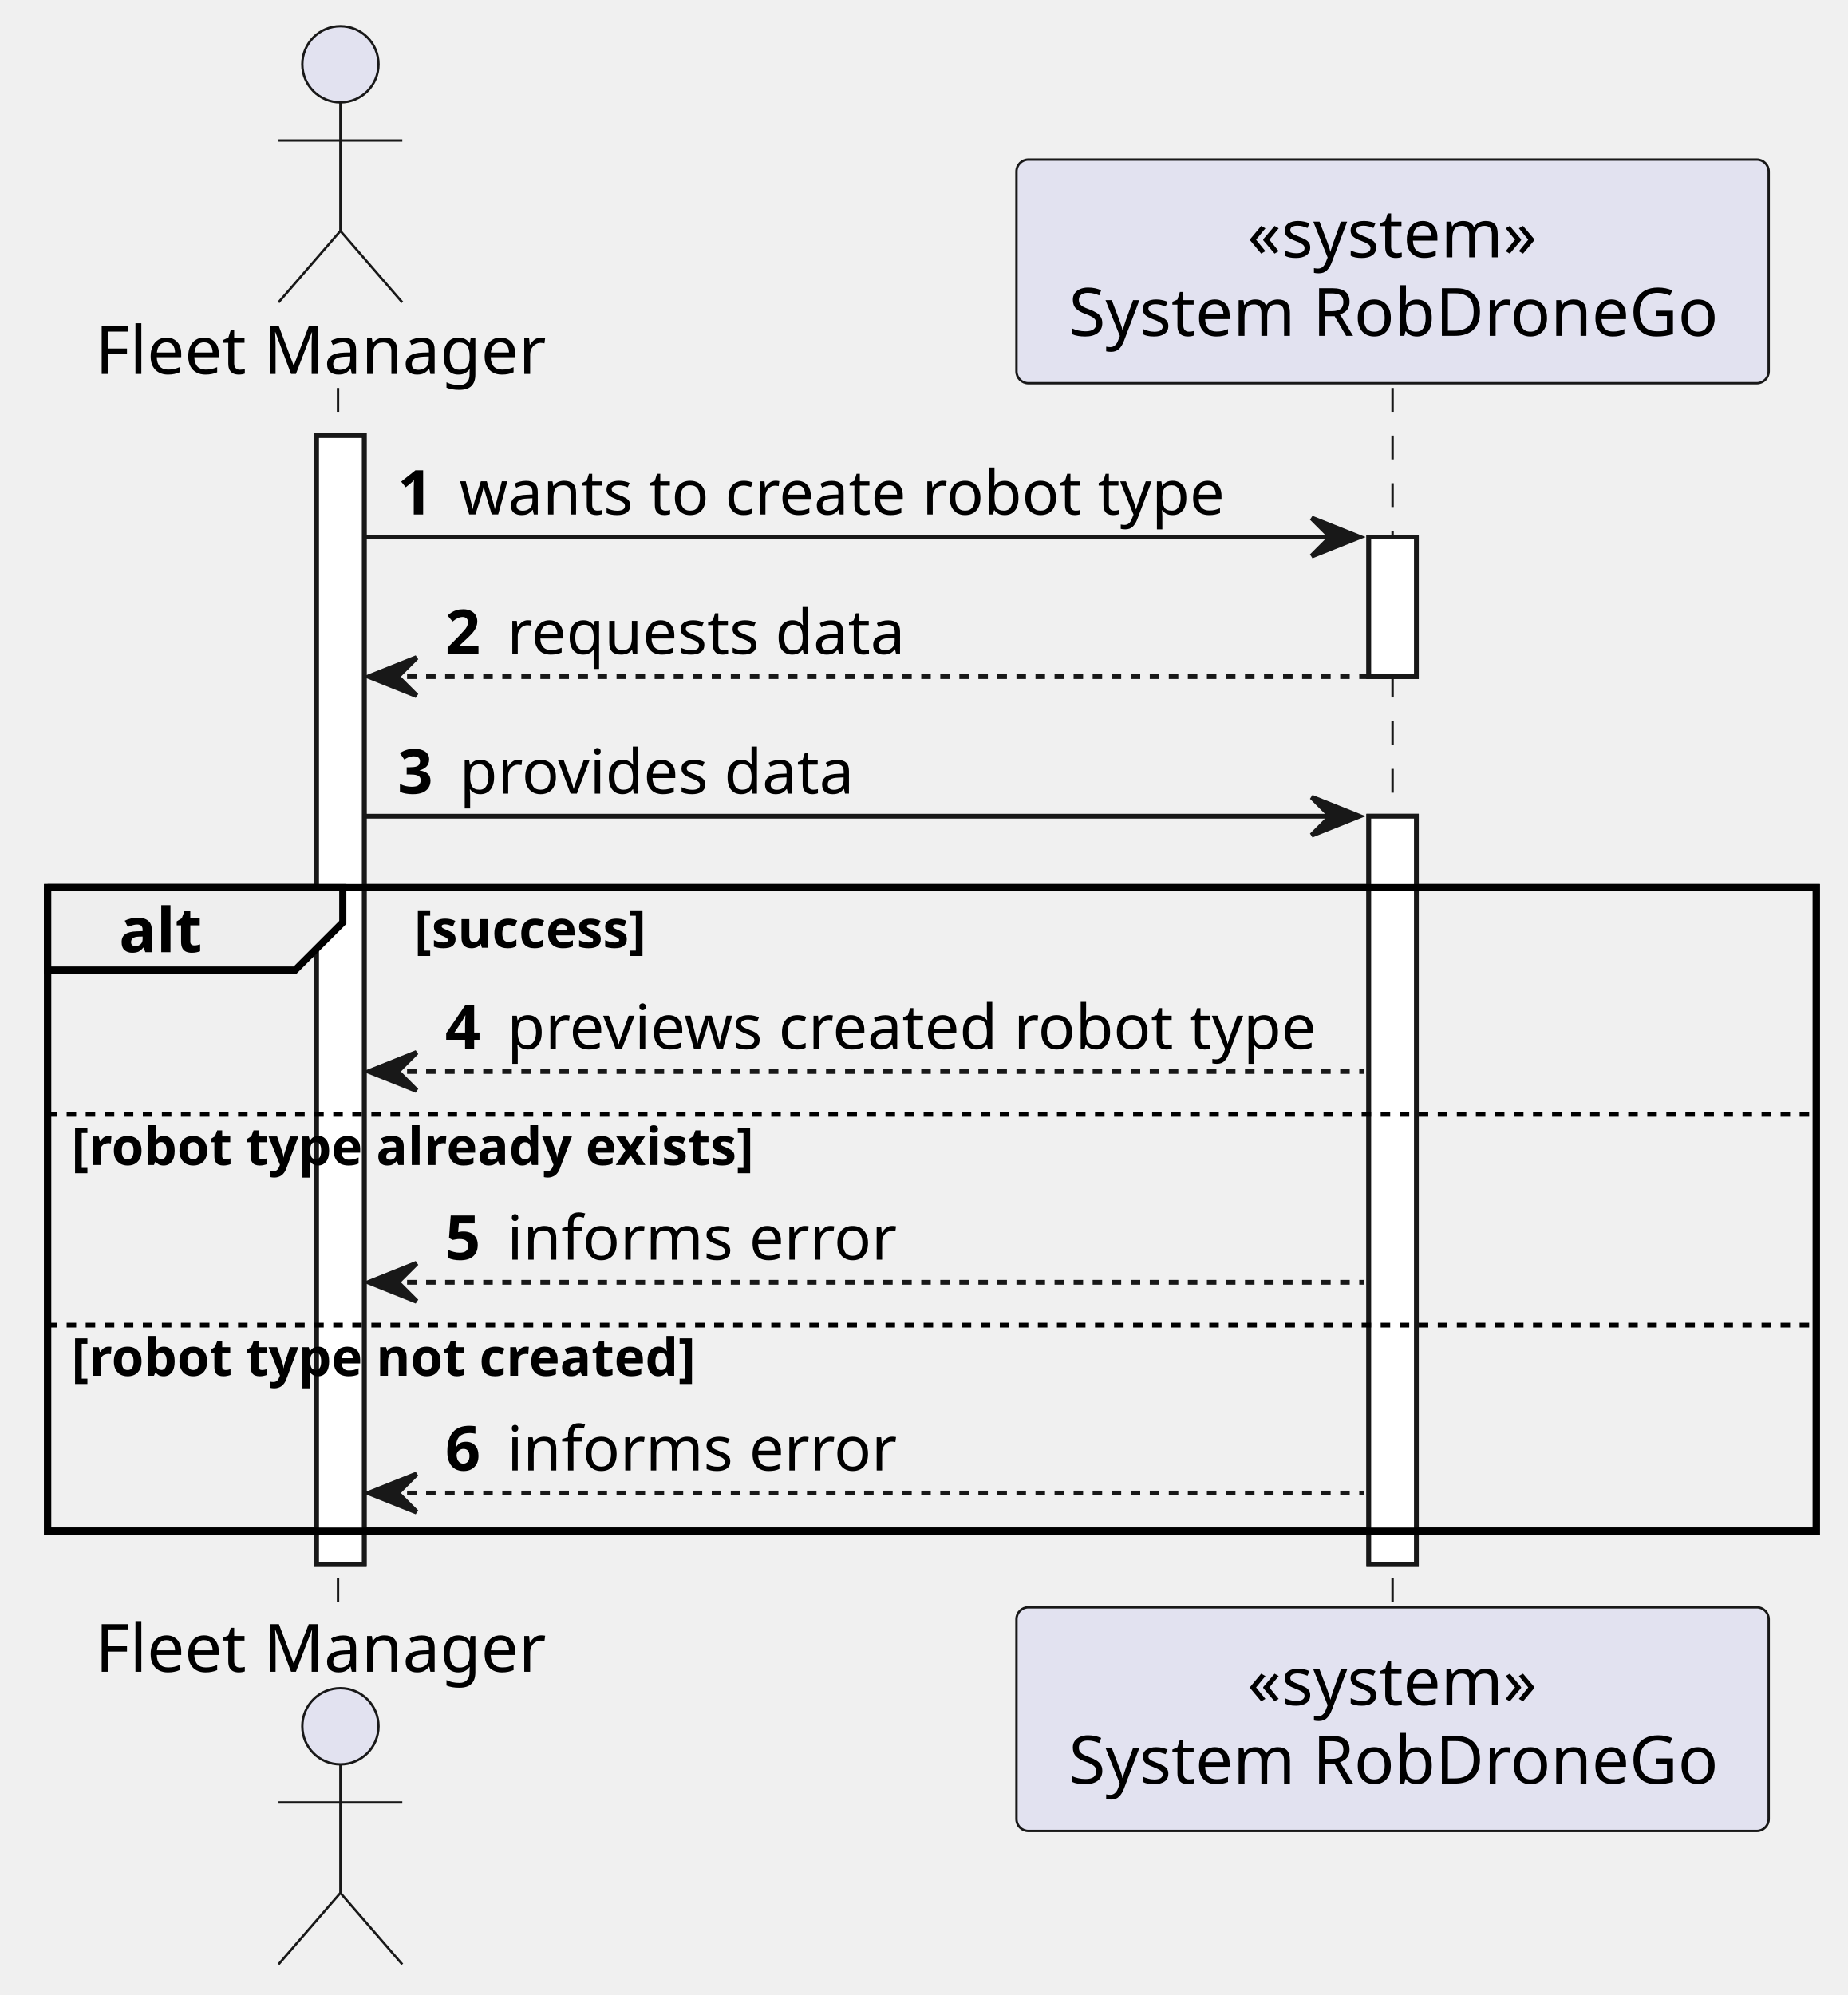
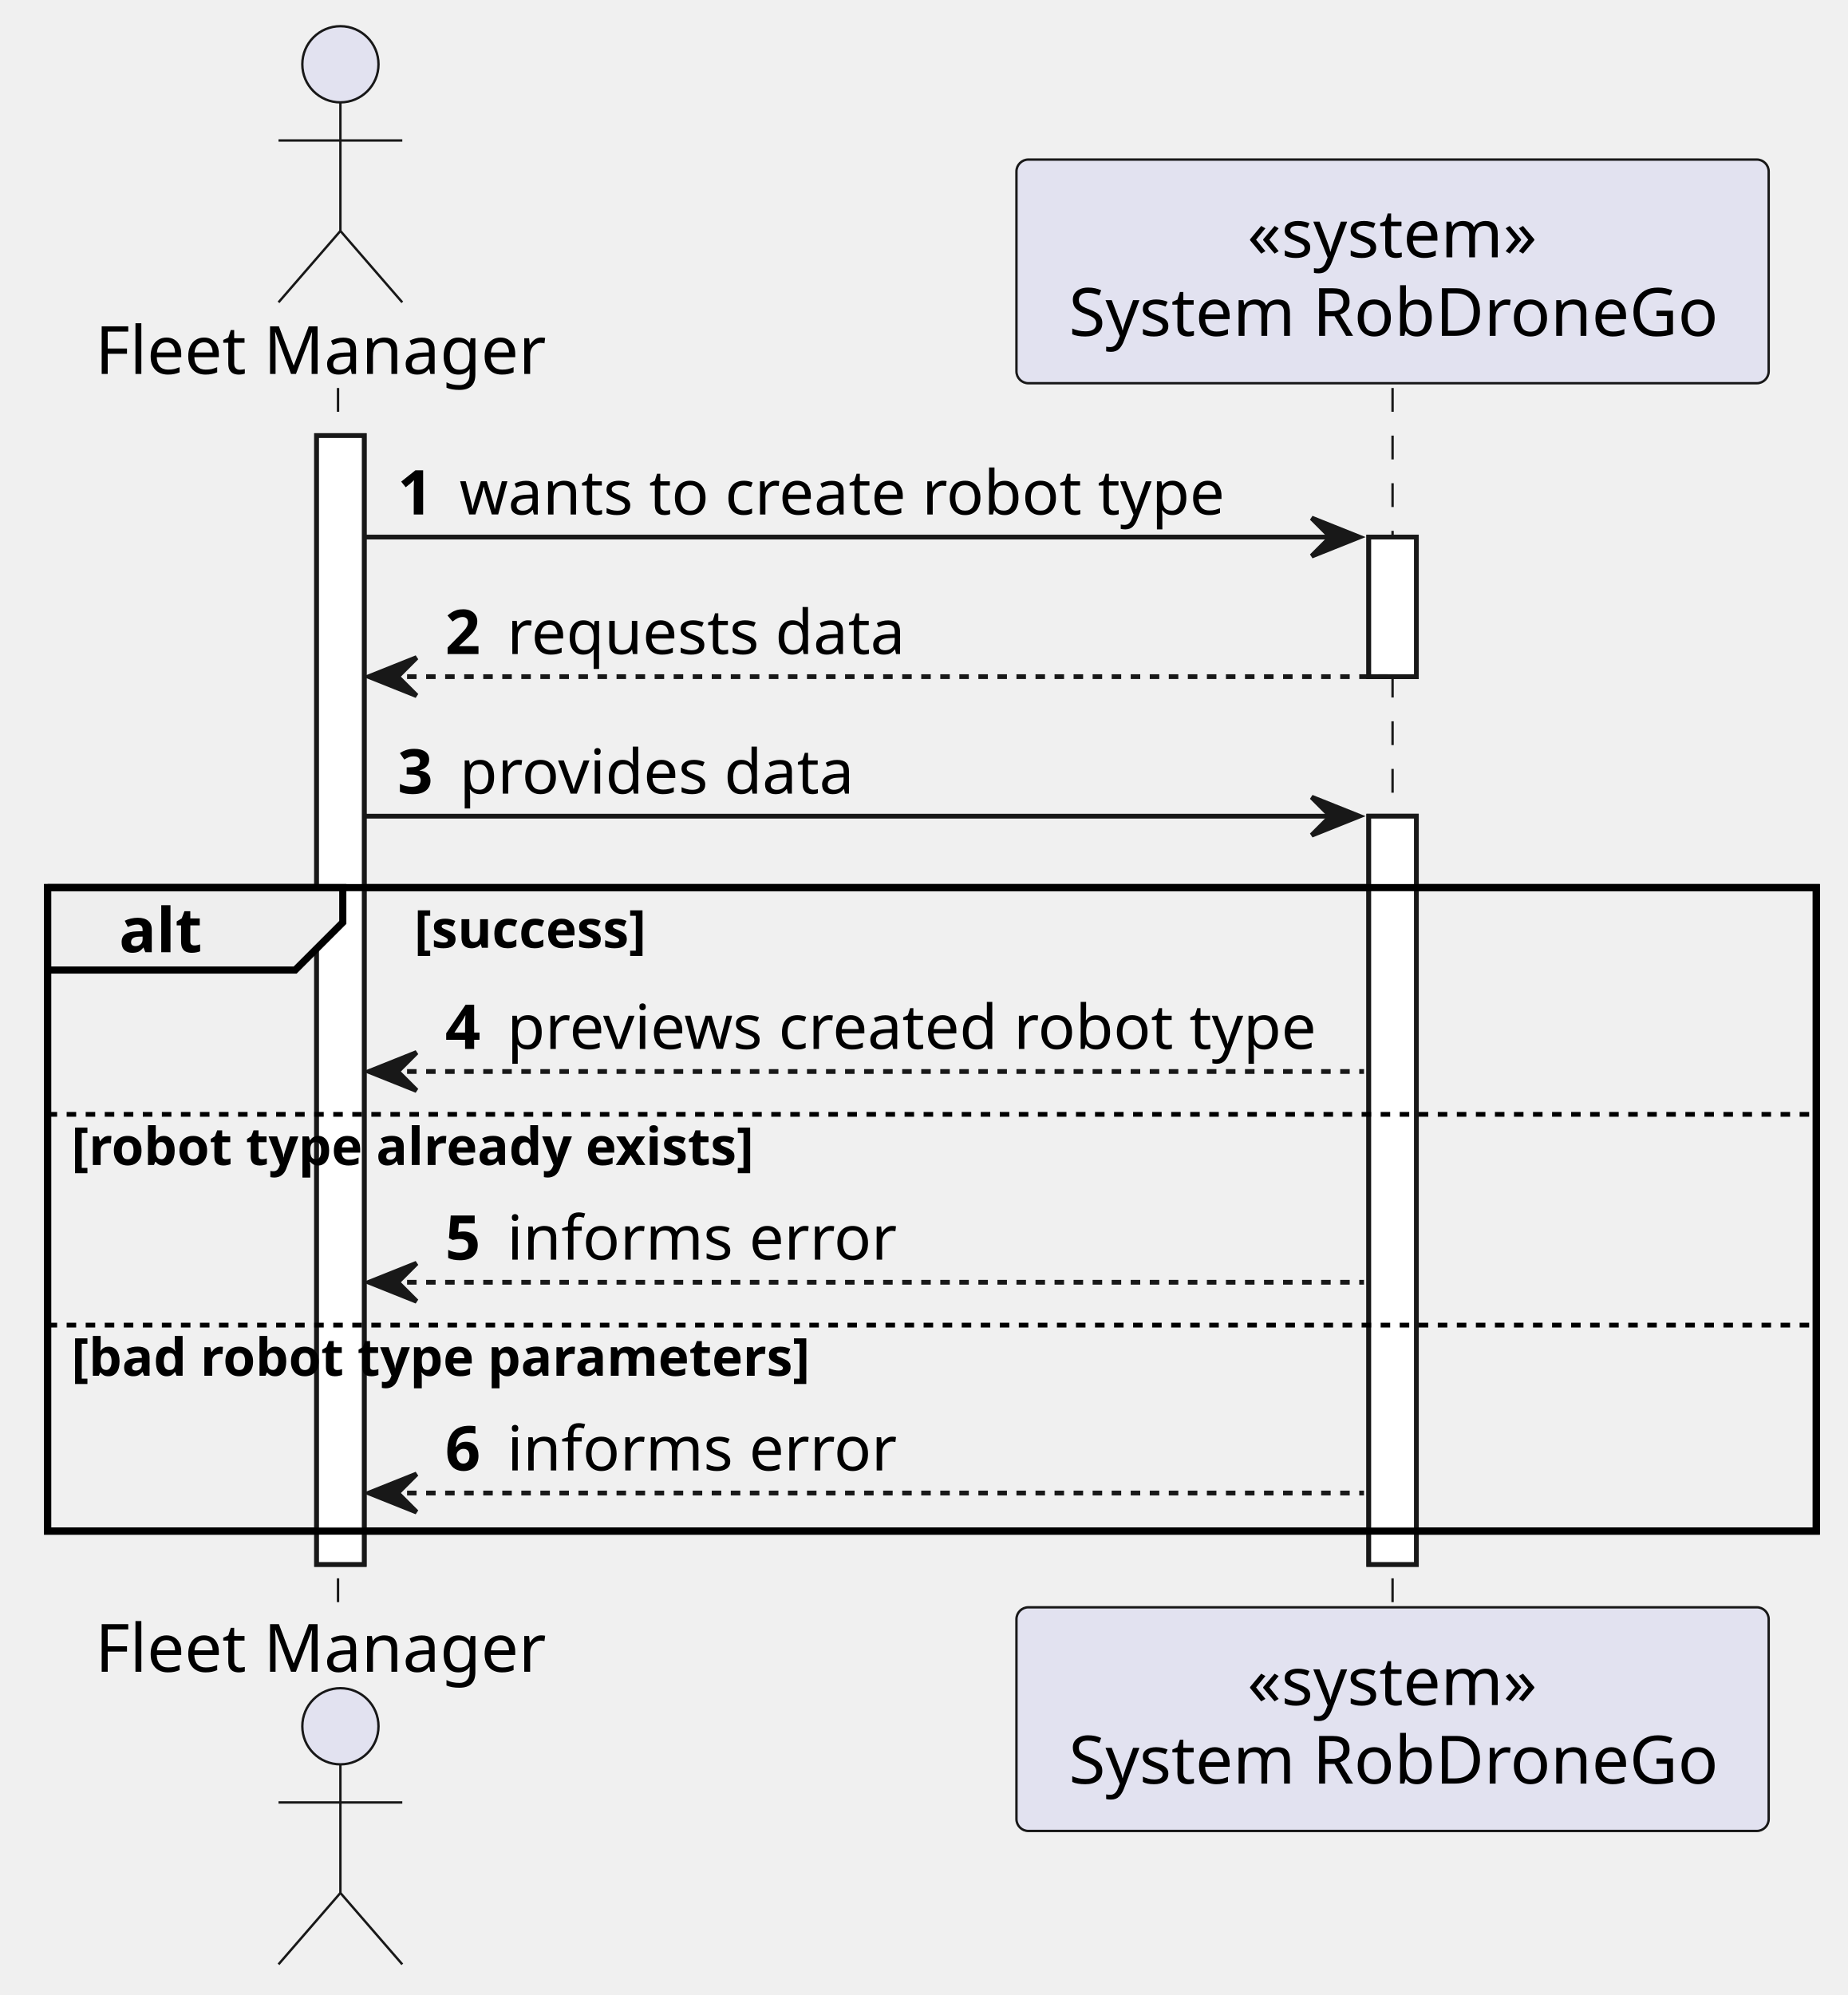
<svg xmlns="http://www.w3.org/2000/svg" contentStyleType="text/css" height="419px" preserveAspectRatio="none" style="width:388px;height:419px;background:#FFFFFF;" version="1.1" viewBox="0 0 388 419" width="388px" zoomAndPan="magnify">
  <defs />
  <g>
    <rect fill="#FFFFFF" height="237.084" style="stroke:#181818;stroke-width:1.0;" width="10" x="66.5" y="91.488" />
    <rect fill="#FFFFFF" height="29.311" style="stroke:#181818;stroke-width:1.0;" width="10" x="287.5" y="112.799" />
    <rect fill="#FFFFFF" height="157.152" style="stroke:#181818;stroke-width:1.0;" width="10" x="287.5" y="171.42" />
    <rect fill="none" height="135.152" style="stroke:#000000;stroke-width:1.5;" width="371.5" x="10" y="186.42" />
    <line style="stroke:#181818;stroke-width:0.5;stroke-dasharray:5.0,5.0;" x1="71" x2="71" y1="81.488" y2="338.572" />
    <line style="stroke:#181818;stroke-width:0.5;stroke-dasharray:5.0,5.0;" x1="292.5" x2="292.5" y1="81.488" y2="338.572" />
    <text fill="#000000" font-family="sans-serif" font-size="14" lengthAdjust="spacing" textLength="97" x="20" y="78.535">Fleet Manager</text>
    <ellipse cx="71.5" cy="13.5" fill="#E2E2F0" rx="8" ry="8" style="stroke:#181818;stroke-width:0.5;" />
    <path d="M71.5,21.5 L71.5,48.5 M58.5,29.5 L84.5,29.5 M71.5,48.5 L58.5,63.5 M71.5,48.5 L84.5,63.5 " fill="none" style="stroke:#181818;stroke-width:0.5;" />
    <text fill="#000000" font-family="sans-serif" font-size="14" lengthAdjust="spacing" textLength="97" x="20" y="351.107">Fleet Manager</text>
    <ellipse cx="71.5" cy="362.56" fill="#E2E2F0" rx="8" ry="8" style="stroke:#181818;stroke-width:0.5;" />
    <path d="M71.5,370.56 L71.5,397.56 M58.5,378.56 L84.5,378.56 M71.5,397.56 L58.5,412.56 M71.5,397.56 L84.5,412.56 " fill="none" style="stroke:#181818;stroke-width:0.5;" />
    <rect fill="#E2E2F0" height="46.977" rx="2.5" ry="2.5" style="stroke:#181818;stroke-width:0.5;" width="158" x="213.5" y="33.512" />
    <text fill="#000000" font-family="sans-serif" font-size="14" lengthAdjust="spacing" textLength="61" x="262" y="54.047">«system»</text>
    <text fill="#000000" font-family="sans-serif" font-size="14" lengthAdjust="spacing" textLength="140" x="224.5" y="70.535">System RobDroneGo</text>
    <rect fill="#E2E2F0" height="46.977" rx="2.5" ry="2.5" style="stroke:#181818;stroke-width:0.5;" width="158" x="213.5" y="337.572" />
    <text fill="#000000" font-family="sans-serif" font-size="14" lengthAdjust="spacing" textLength="61" x="262" y="358.107">«system»</text>
    <text fill="#000000" font-family="sans-serif" font-size="14" lengthAdjust="spacing" textLength="140" x="224.5" y="374.596">System RobDroneGo</text>
    <rect fill="#FFFFFF" height="237.084" style="stroke:#181818;stroke-width:1.0;" width="10" x="66.5" y="91.488" />
    <rect fill="#FFFFFF" height="29.311" style="stroke:#181818;stroke-width:1.0;" width="10" x="287.5" y="112.799" />
    <rect fill="#FFFFFF" height="157.152" style="stroke:#181818;stroke-width:1.0;" width="10" x="287.5" y="171.42" />
    <polygon fill="#181818" points="275.5,108.799,285.5,112.799,275.5,116.799,279.5,112.799" style="stroke:#181818;stroke-width:1.0;" />
    <line style="stroke:#181818;stroke-width:1.0;" x1="76.5" x2="281.5" y1="112.799" y2="112.799" />
    <text fill="#000000" font-family="sans-serif" font-size="13" font-weight="bold" lengthAdjust="spacing" textLength="9" x="83.5" y="108.057">1</text>
    <text fill="#000000" font-family="sans-serif" font-size="13" lengthAdjust="spacing" textLength="165" x="96.5" y="108.057">wants to create robot type</text>
    <polygon fill="#181818" points="87.5,138.109,77.5,142.109,87.5,146.109,83.5,142.109" style="stroke:#181818;stroke-width:1.0;" />
    <line style="stroke:#181818;stroke-width:1.0;stroke-dasharray:2.0,2.0;" x1="81.5" x2="291.5" y1="142.109" y2="142.109" />
    <text fill="#000000" font-family="sans-serif" font-size="13" font-weight="bold" lengthAdjust="spacing" textLength="9" x="93.5" y="137.367">2</text>
    <text fill="#000000" font-family="sans-serif" font-size="13" lengthAdjust="spacing" textLength="85" x="106.5" y="137.367">requests data</text>
    <polygon fill="#181818" points="275.5,167.42,285.5,171.42,275.5,175.42,279.5,171.42" style="stroke:#181818;stroke-width:1.0;" />
    <line style="stroke:#181818;stroke-width:1.0;" x1="76.5" x2="281.5" y1="171.42" y2="171.42" />
    <text fill="#000000" font-family="sans-serif" font-size="13" font-weight="bold" lengthAdjust="spacing" textLength="9" x="83.5" y="166.678">3</text>
    <text fill="#000000" font-family="sans-serif" font-size="13" lengthAdjust="spacing" textLength="85" x="96.5" y="166.678">provides data</text>
    <path d="M10,186.42 L72,186.42 L72,193.731 L62,203.731 L10,203.731 L10,186.42 " fill="#EEEEEE" style="stroke:#000000;stroke-width:1.5;" />
    <rect fill="none" height="135.152" style="stroke:#000000;stroke-width:1.5;" width="371.5" x="10" y="186.42" />
    <text fill="#000000" font-family="sans-serif" font-size="13" font-weight="bold" lengthAdjust="spacing" textLength="17" x="25" y="199.988">alt</text>
    <text fill="#000000" font-family="sans-serif" font-size="11" font-weight="bold" lengthAdjust="spacing" textLength="51" x="87" y="199.055">[success]</text>
    <polygon fill="#181818" points="87.5,221.041,77.5,225.041,87.5,229.041,83.5,225.041" style="stroke:#181818;stroke-width:1.0;" />
    <line style="stroke:#181818;stroke-width:1.0;stroke-dasharray:2.0,2.0;" x1="81.5" x2="286.5" y1="225.041" y2="225.041" />
    <text fill="#000000" font-family="sans-serif" font-size="13" font-weight="bold" lengthAdjust="spacing" textLength="9" x="93.5" y="220.299">4</text>
    <text fill="#000000" font-family="sans-serif" font-size="13" lengthAdjust="spacing" textLength="174" x="106.5" y="220.299">previews created robot type</text>
    <line style="stroke:#000000;stroke-width:1.0;stroke-dasharray:2.0,2.0;" x1="10" x2="381.5" y1="234.041" y2="234.041" />
    <text fill="#000000" font-family="sans-serif" font-size="11" font-weight="bold" lengthAdjust="spacing" textLength="145" x="15" y="244.676">[robot type already exists]</text>
    <polygon fill="#181818" points="87.5,265.307,77.5,269.307,87.5,273.307,83.5,269.307" style="stroke:#181818;stroke-width:1.0;" />
    <line style="stroke:#181818;stroke-width:1.0;stroke-dasharray:2.0,2.0;" x1="81.5" x2="286.5" y1="269.307" y2="269.307" />
    <text fill="#000000" font-family="sans-serif" font-size="13" font-weight="bold" lengthAdjust="spacing" textLength="9" x="93.5" y="264.565">5</text>
    <text fill="#000000" font-family="sans-serif" font-size="13" lengthAdjust="spacing" textLength="83" x="106.5" y="264.565">informs error</text>
    <line style="stroke:#000000;stroke-width:1.0;stroke-dasharray:2.0,2.0;" x1="10" x2="381.5" y1="278.307" y2="278.307" />
-     <text fill="#000000" font-family="sans-serif" font-size="11" font-weight="bold" lengthAdjust="spacing" textLength="131" x="15" y="288.941">[robot type not created]</text>
+     <text fill="#000000" font-family="sans-serif" font-size="11" font-weight="bold" lengthAdjust="spacing" textLength="155" x="15" y="288.941">[bad robot type parameters]</text>
    <polygon fill="#181818" points="87.5,309.572,77.5,313.572,87.5,317.572,83.5,313.572" style="stroke:#181818;stroke-width:1.0;" />
    <line style="stroke:#181818;stroke-width:1.0;stroke-dasharray:2.0,2.0;" x1="81.5" x2="286.5" y1="313.572" y2="313.572" />
    <text fill="#000000" font-family="sans-serif" font-size="13" font-weight="bold" lengthAdjust="spacing" textLength="9" x="93.5" y="308.83">6</text>
    <text fill="#000000" font-family="sans-serif" font-size="13" lengthAdjust="spacing" textLength="83" x="106.5" y="308.83">informs error</text>
  </g>
</svg>
